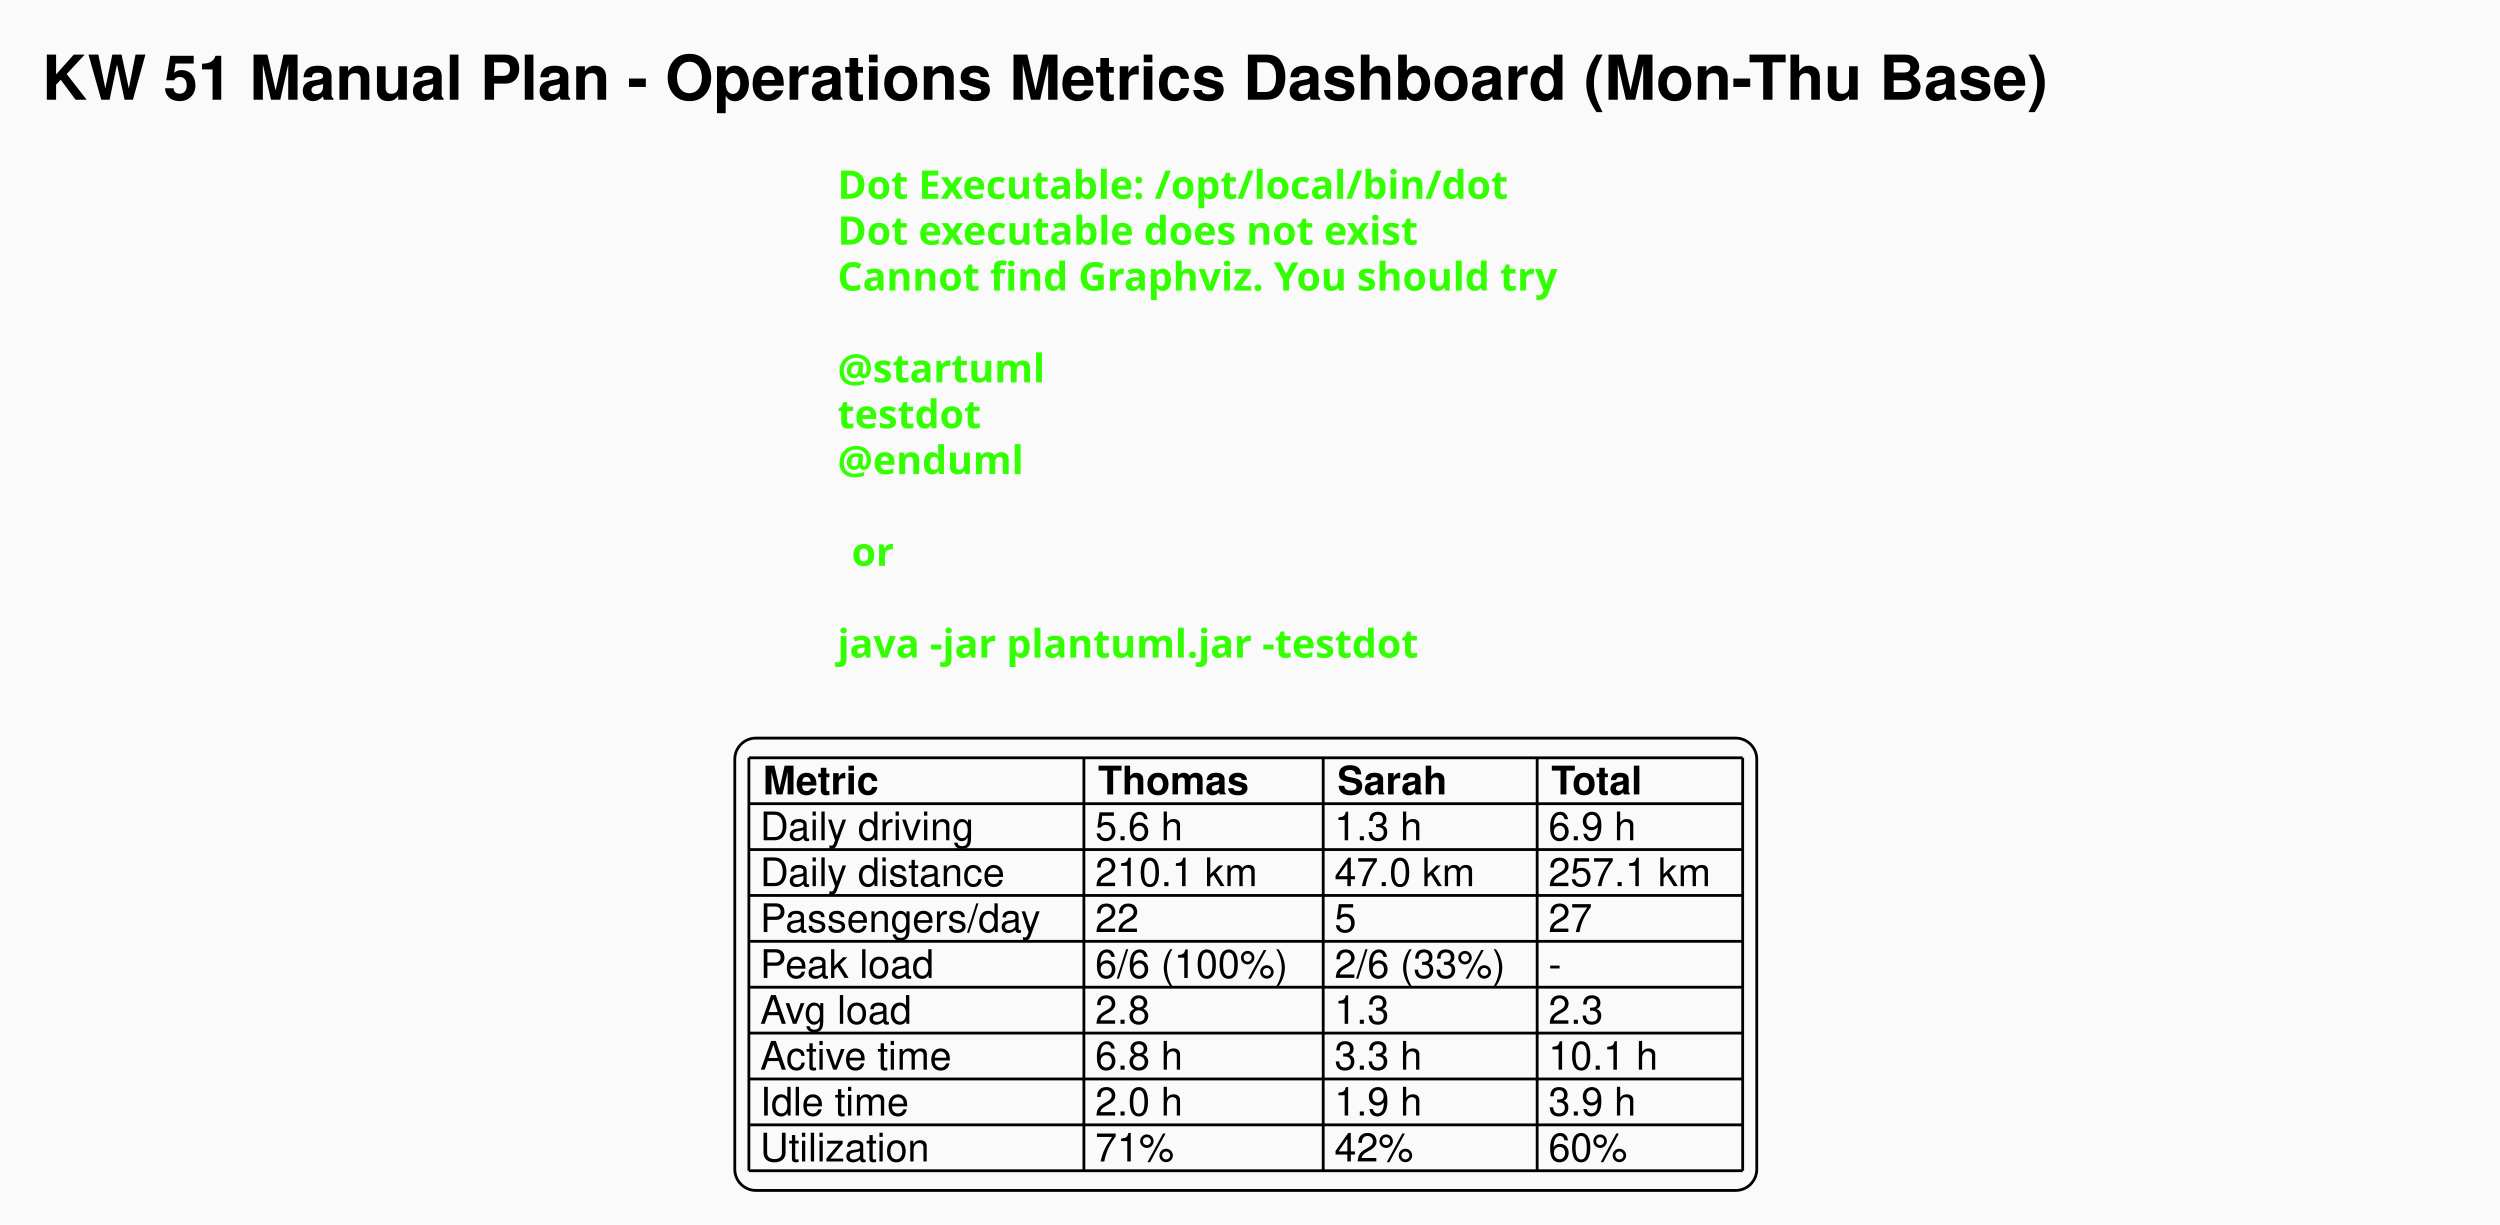
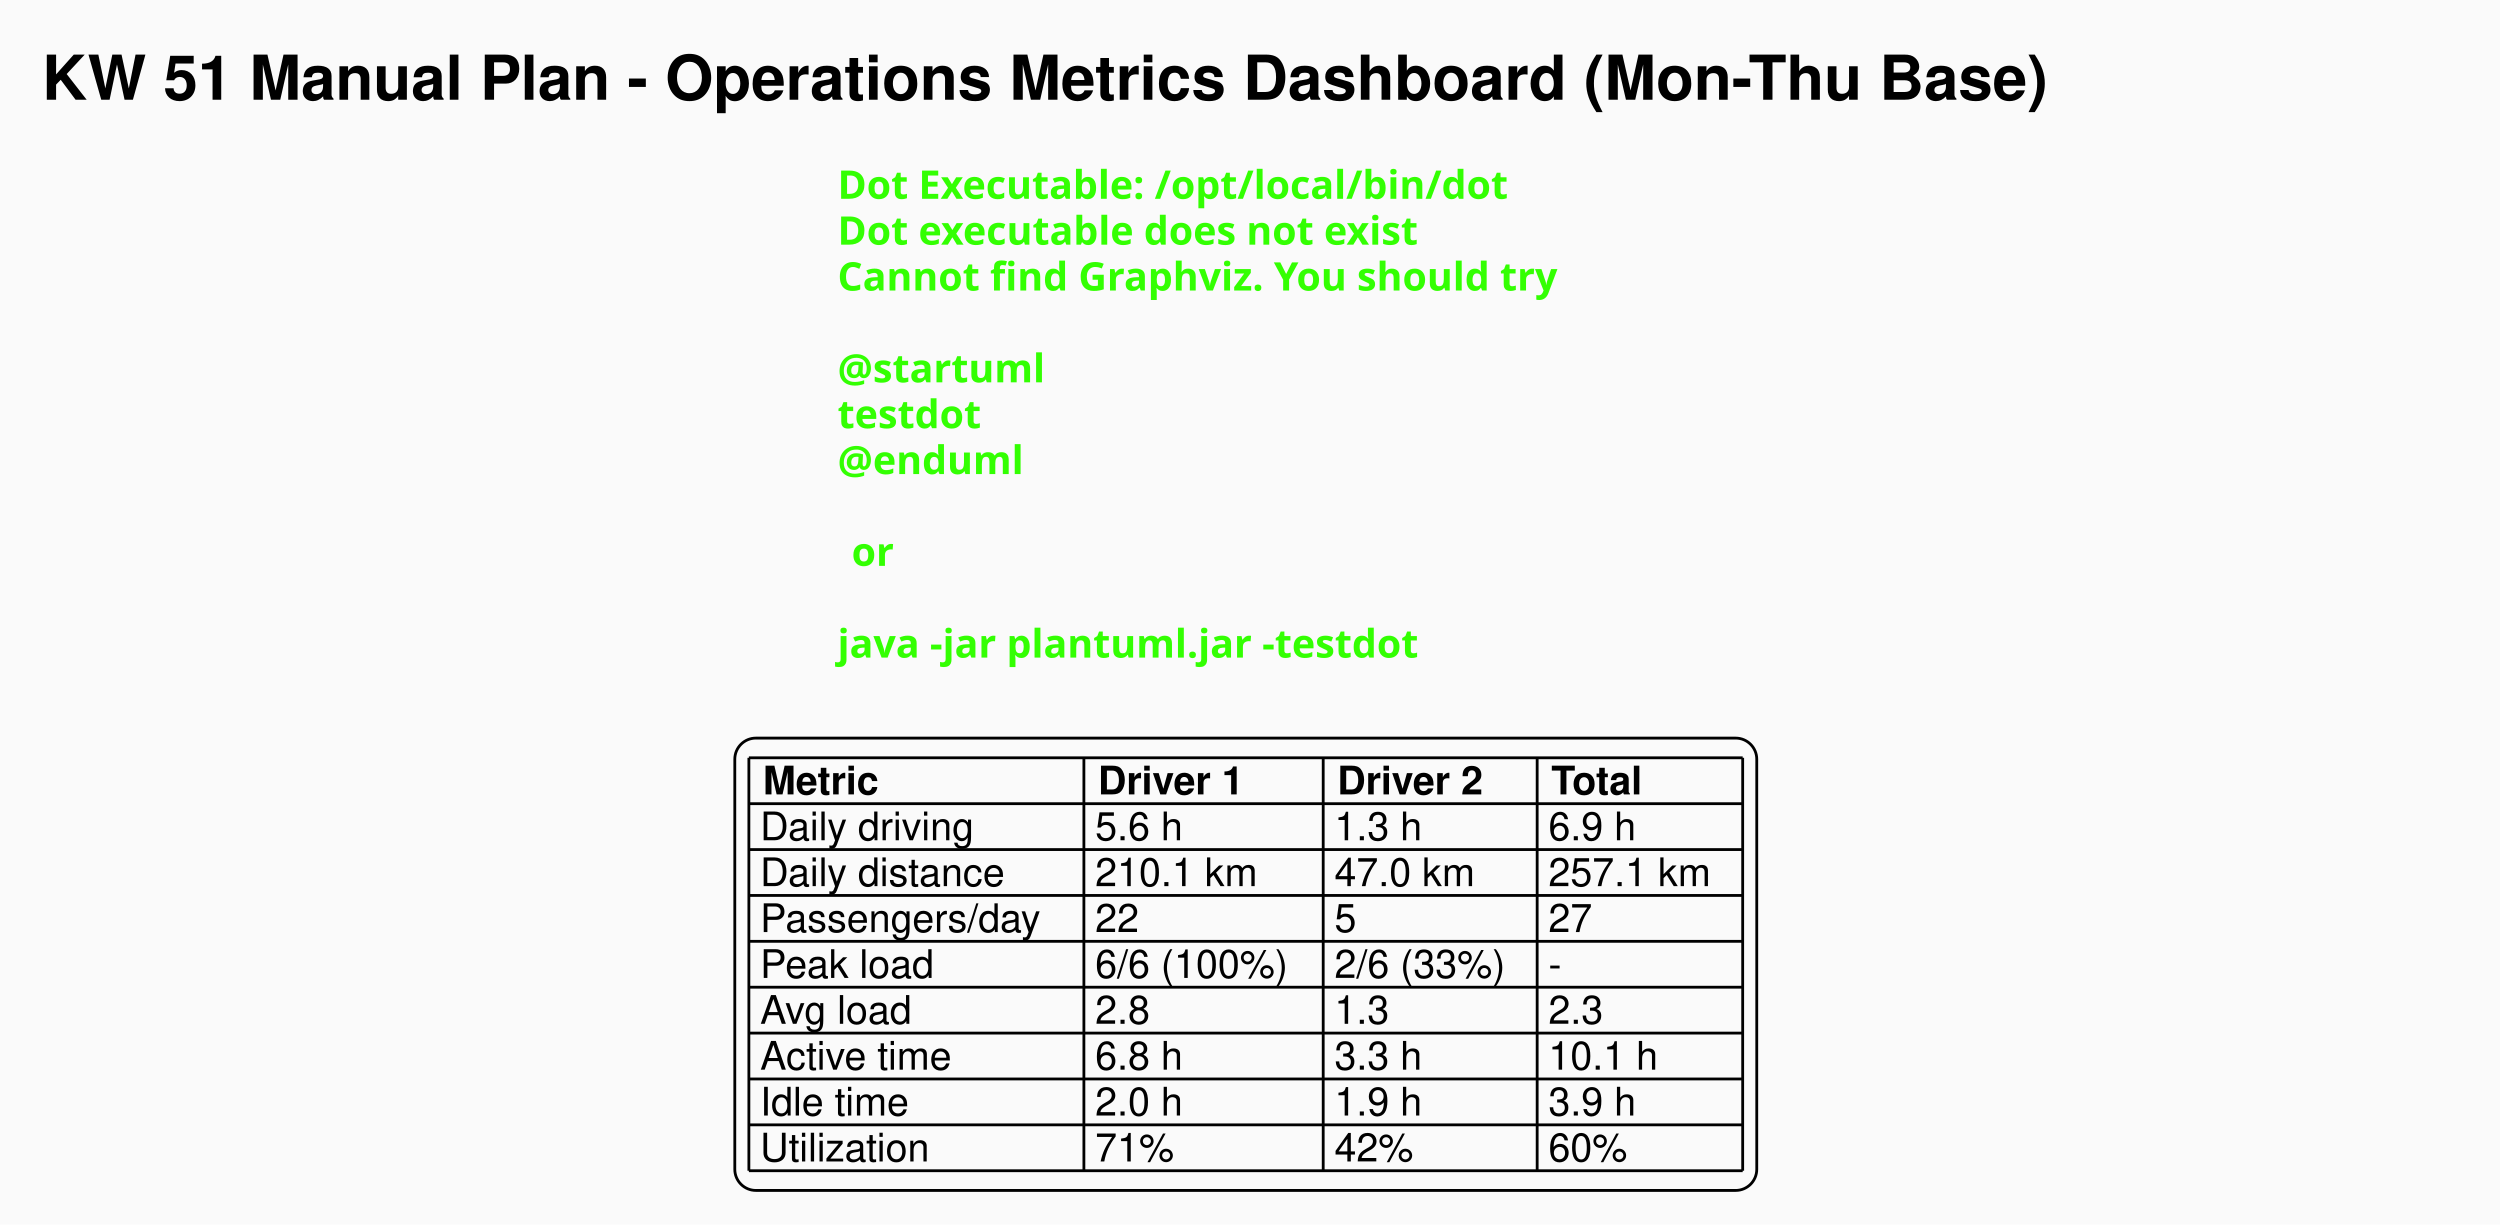
<svg xmlns="http://www.w3.org/2000/svg" contentStyleType="text/css" height="435px" preserveAspectRatio="none" style="width:888px;height:435px;background:#FAFAFA;" version="1.1" viewBox="0 0 888 435" width="888px" zoomAndPan="magnify">
  <defs />
  <g>
    <rect fill="#FAFAFA" height="435" style="stroke:none;stroke-width:1.0;" width="888" x="0" y="0" />
    <text fill="#000000" font-family="Helvetica" font-size="22" font-weight="bold" lengthAdjust="spacing" textLength="855" x="15" y="35.421">KW 51 Manual Plan - Operations Metrics Dashboard (Mon-Thu Base)</text>
    <text fill="#33FF02" font-family="sans-serif" font-size="14" font-weight="bold" lengthAdjust="spacing" textLength="261" x="297.5" y="70.609">Dot Executable: /opt/local/bin/dot</text>
    <text fill="#33FF02" font-family="sans-serif" font-size="14" font-weight="bold" lengthAdjust="spacing" textLength="237" x="297.5" y="86.906">Dot executable does not exist</text>
    <text fill="#33FF02" font-family="sans-serif" font-size="14" font-weight="bold" lengthAdjust="spacing" textLength="291" x="297.5" y="103.203">Cannot find Graphviz. You should try</text>
    <text fill="#33FF02" font-family="sans-serif" font-size="14" font-weight="bold" lengthAdjust="spacing" textLength="5" x="297.5" y="119.5"> </text>
    <text fill="#33FF02" font-family="sans-serif" font-size="14" font-weight="bold" lengthAdjust="spacing" textLength="79" x="297.5" y="135.797">@startuml</text>
    <text fill="#33FF02" font-family="sans-serif" font-size="14" font-weight="bold" lengthAdjust="spacing" textLength="57" x="297.5" y="152.094">testdot</text>
    <text fill="#33FF02" font-family="sans-serif" font-size="14" font-weight="bold" lengthAdjust="spacing" textLength="72" x="297.5" y="168.391">@enduml</text>
    <text fill="#33FF02" font-family="sans-serif" font-size="14" font-weight="bold" lengthAdjust="spacing" textLength="5" x="297.5" y="184.688"> </text>
    <text fill="#33FF02" font-family="sans-serif" font-size="14" font-weight="bold" lengthAdjust="spacing" textLength="17" x="302.5" y="200.984">or</text>
    <text fill="#33FF02" font-family="sans-serif" font-size="14" font-weight="bold" lengthAdjust="spacing" textLength="5" x="297.5" y="217.281"> </text>
    <text fill="#33FF02" font-family="sans-serif" font-size="14" font-weight="bold" lengthAdjust="spacing" textLength="227" x="297.5" y="233.578">java -jar plantuml.jar -testdot</text>
    <text fill="#33FF02" font-family="sans-serif" font-size="14" font-weight="bold" lengthAdjust="spacing" textLength="5" x="297.5" y="249.875"> </text>
    <rect fill="none" height="160.672" id="_legend" rx="7.5" ry="7.5" style="stroke:#000000;stroke-width:1.0;" width="363" x="261" y="262.172" />
    <text fill="#000000" font-family="Helvetica" font-size="14" font-weight="bold" lengthAdjust="spacing" textLength="49" x="271" y="282.167">Metric</text>
-     <text fill="#000000" font-family="Helvetica" font-size="14" font-weight="bold" lengthAdjust="spacing" textLength="62" x="390" y="282.167">Thomas</text>
-     <text fill="#000000" font-family="Helvetica" font-size="14" font-weight="bold" lengthAdjust="spacing" textLength="45" x="475" y="282.167">Sarah</text>
+     <text fill="#000000" font-family="Helvetica" font-size="14" font-weight="bold" lengthAdjust="spacing" textLength="62" x="390" y="282.167">Driver 1</text>
+     <text fill="#000000" font-family="Helvetica" font-size="14" font-weight="bold" lengthAdjust="spacing" textLength="45" x="475" y="282.167">Driver 2</text>
    <text fill="#000000" font-family="Helvetica" font-size="14" font-weight="bold" lengthAdjust="spacing" textLength="39" x="551" y="282.167">Total</text>
    <text fill="#000000" font-family="Helvetica" font-size="14" lengthAdjust="spacing" textLength="81" x="270" y="298.464">Daily driving</text>
    <text fill="#000000" font-family="Helvetica" font-size="14" lengthAdjust="spacing" textLength="35" x="389" y="298.464">5.6 h</text>
    <text fill="#000000" font-family="Helvetica" font-size="14" lengthAdjust="spacing" textLength="35" x="474" y="298.464">1.3 h</text>
    <text fill="#000000" font-family="Helvetica" font-size="14" lengthAdjust="spacing" textLength="35" x="550" y="298.464">6.9 h</text>
    <text fill="#000000" font-family="Helvetica" font-size="14" lengthAdjust="spacing" textLength="95" x="270" y="314.761">Daily distance</text>
    <text fill="#000000" font-family="Helvetica" font-size="14" lengthAdjust="spacing" textLength="65" x="389" y="314.761">210.1 km</text>
    <text fill="#000000" font-family="Helvetica" font-size="14" lengthAdjust="spacing" textLength="56" x="474" y="314.761">47.0 km</text>
    <text fill="#000000" font-family="Helvetica" font-size="14" lengthAdjust="spacing" textLength="65" x="550" y="314.761">257.1 km</text>
    <text fill="#000000" font-family="Helvetica" font-size="14" lengthAdjust="spacing" textLength="111" x="270" y="331.058">Passengers/day</text>
    <text fill="#000000" font-family="Helvetica" font-size="14" lengthAdjust="spacing" textLength="18" x="389" y="331.058">22</text>
    <text fill="#000000" font-family="Helvetica" font-size="14" lengthAdjust="spacing" textLength="9" x="474" y="331.058">5</text>
    <text fill="#000000" font-family="Helvetica" font-size="14" lengthAdjust="spacing" textLength="18" x="550" y="331.058">27</text>
    <text fill="#000000" font-family="Helvetica" font-size="14" lengthAdjust="spacing" textLength="67" x="270" y="347.354">Peak load</text>
    <text fill="#000000" font-family="Helvetica" font-size="14" lengthAdjust="spacing" textLength="77" x="389" y="347.354">6/6 (100%)</text>
    <text fill="#000000" font-family="Helvetica" font-size="14" lengthAdjust="spacing" textLength="68" x="474" y="347.354">2/6 (33%)</text>
    <text fill="#000000" font-family="Helvetica" font-size="14" lengthAdjust="spacing" textLength="5" x="550" y="347.354">-</text>
    <text fill="#000000" font-family="Helvetica" font-size="14" lengthAdjust="spacing" textLength="58" x="270" y="363.651">Avg load</text>
    <text fill="#000000" font-family="Helvetica" font-size="14" lengthAdjust="spacing" textLength="22" x="389" y="363.651">2.8</text>
    <text fill="#000000" font-family="Helvetica" font-size="14" lengthAdjust="spacing" textLength="22" x="474" y="363.651">1.3</text>
    <text fill="#000000" font-family="Helvetica" font-size="14" lengthAdjust="spacing" textLength="22" x="550" y="363.651">2.3</text>
    <text fill="#000000" font-family="Helvetica" font-size="14" lengthAdjust="spacing" textLength="75" x="270" y="379.948">Active time</text>
    <text fill="#000000" font-family="Helvetica" font-size="14" lengthAdjust="spacing" textLength="35" x="389" y="379.948">6.8 h</text>
    <text fill="#000000" font-family="Helvetica" font-size="14" lengthAdjust="spacing" textLength="35" x="474" y="379.948">3.3 h</text>
    <text fill="#000000" font-family="Helvetica" font-size="14" lengthAdjust="spacing" textLength="44" x="550" y="379.948">10.1 h</text>
    <text fill="#000000" font-family="Helvetica" font-size="14" lengthAdjust="spacing" textLength="58" x="270" y="396.245">Idle time</text>
    <text fill="#000000" font-family="Helvetica" font-size="14" lengthAdjust="spacing" textLength="35" x="389" y="396.245">2.0 h</text>
    <text fill="#000000" font-family="Helvetica" font-size="14" lengthAdjust="spacing" textLength="35" x="474" y="396.245">1.9 h</text>
    <text fill="#000000" font-family="Helvetica" font-size="14" lengthAdjust="spacing" textLength="35" x="550" y="396.245">3.9 h</text>
    <text fill="#000000" font-family="Helvetica" font-size="14" lengthAdjust="spacing" textLength="66" x="270" y="412.542">Utilization</text>
    <text fill="#000000" font-family="Helvetica" font-size="14" lengthAdjust="spacing" textLength="31" x="389" y="412.542">71%</text>
    <text fill="#000000" font-family="Helvetica" font-size="14" lengthAdjust="spacing" textLength="31" x="474" y="412.542">42%</text>
    <text fill="#000000" font-family="Helvetica" font-size="14" lengthAdjust="spacing" textLength="31" x="550" y="412.542">60%</text>
    <line style="stroke:#000000;stroke-width:1.0;" x1="266" x2="619" y1="269.172" y2="269.172" />
    <line style="stroke:#000000;stroke-width:1.0;" x1="266" x2="619" y1="285.469" y2="285.469" />
    <line style="stroke:#000000;stroke-width:1.0;" x1="266" x2="619" y1="301.766" y2="301.766" />
    <line style="stroke:#000000;stroke-width:1.0;" x1="266" x2="619" y1="318.062" y2="318.062" />
    <line style="stroke:#000000;stroke-width:1.0;" x1="266" x2="619" y1="334.359" y2="334.359" />
    <line style="stroke:#000000;stroke-width:1.0;" x1="266" x2="619" y1="350.656" y2="350.656" />
    <line style="stroke:#000000;stroke-width:1.0;" x1="266" x2="619" y1="366.953" y2="366.953" />
    <line style="stroke:#000000;stroke-width:1.0;" x1="266" x2="619" y1="383.25" y2="383.25" />
    <line style="stroke:#000000;stroke-width:1.0;" x1="266" x2="619" y1="399.547" y2="399.547" />
    <line style="stroke:#000000;stroke-width:1.0;" x1="266" x2="619" y1="415.844" y2="415.844" />
    <line style="stroke:#000000;stroke-width:1.0;" x1="266" x2="266" y1="269.172" y2="415.844" />
    <line style="stroke:#000000;stroke-width:1.0;" x1="385" x2="385" y1="269.172" y2="415.844" />
    <line style="stroke:#000000;stroke-width:1.0;" x1="470" x2="470" y1="269.172" y2="415.844" />
    <line style="stroke:#000000;stroke-width:1.0;" x1="546" x2="546" y1="269.172" y2="415.844" />
    <line style="stroke:#000000;stroke-width:1.0;" x1="619" x2="619" y1="269.172" y2="415.844" />
  </g>
</svg>
